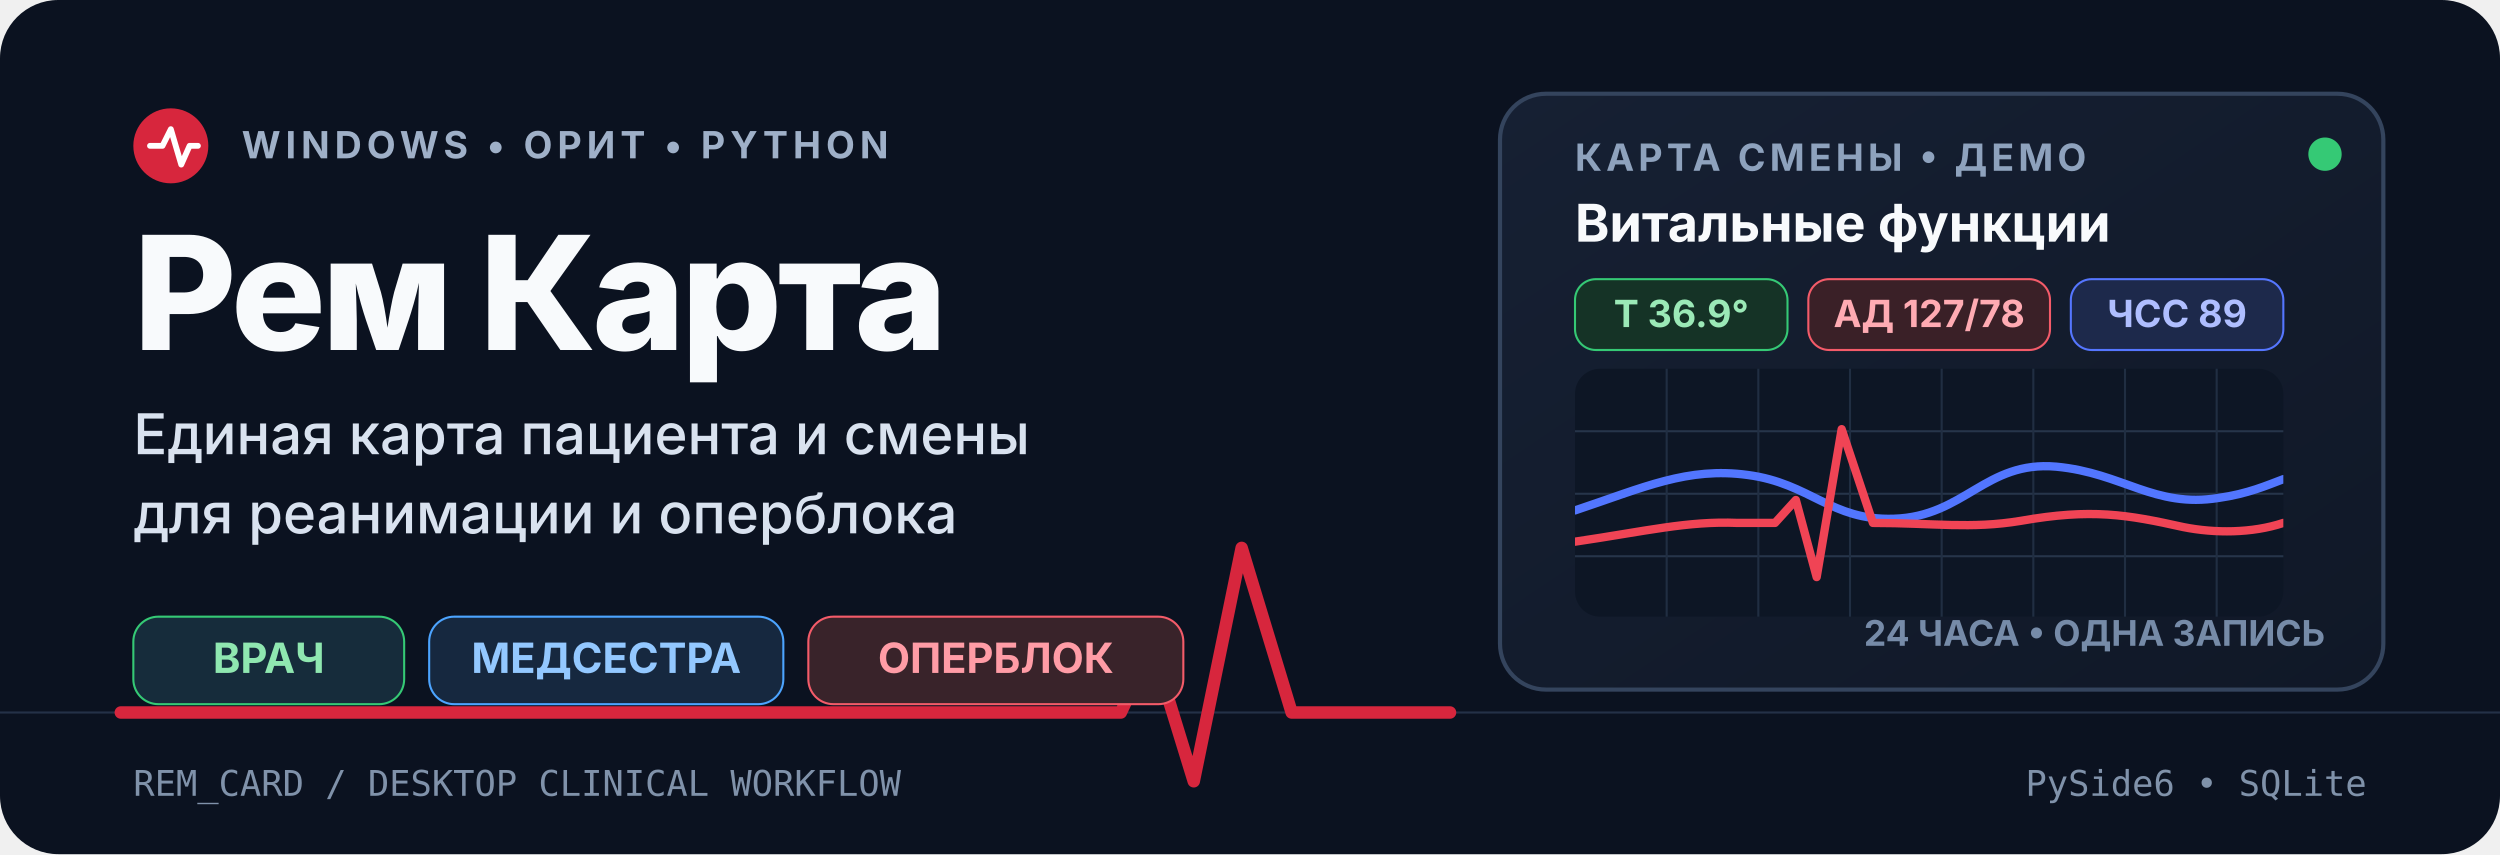
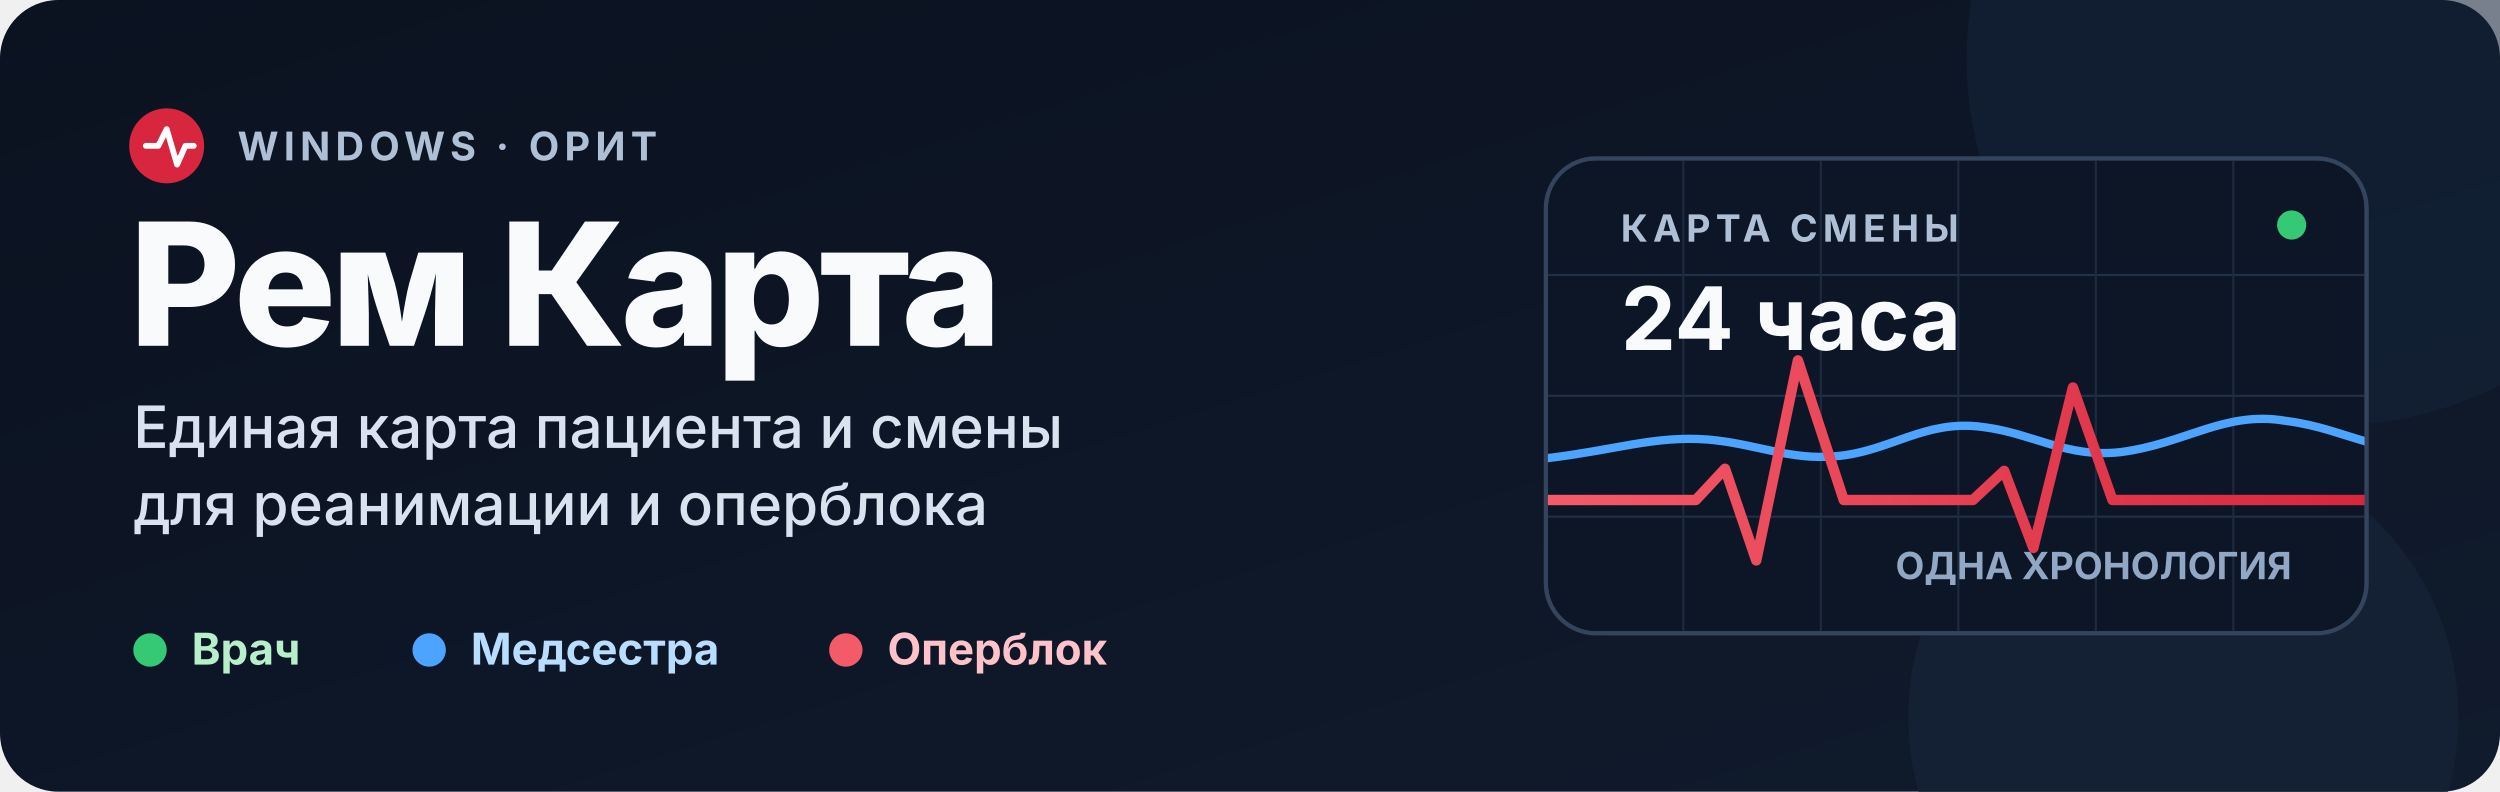
- <svg xmlns="http://www.w3.org/2000/svg" width="1200" height="410" viewBox="0 0 1200 410" role="img" aria-labelledby="title desc">
+ <svg xmlns="http://www.w3.org/2000/svg" width="1200" height="380" viewBox="0 0 1200 380" role="img" aria-labelledby="title desc">
  <defs>
-     <linearGradient id="panel" x1="0" y1="0" x2="1" y2="1">
-       <stop offset="0" stop-color="#162033" />
-       <stop offset="1" stop-color="#101827" />
+     <linearGradient id="background" x1="0" y1="0" x2="1" y2="1">
+       <stop offset="0" stop-color="#0B1220" />
+       <stop offset="1" stop-color="#101B2D" />
    </linearGradient>
-     <clipPath id="monitor-clip">
-       <rect x="756" y="177" width="340" height="119" rx="12" />
+     <linearGradient id="trace" x1="0" y1="0" x2="1" y2="0">
+       <stop offset="0" stop-color="#F45B69" />
+       <stop offset="1" stop-color="#D7263D" />
+     </linearGradient>
+     <clipPath id="timeline-clip">
+       <rect x="742" y="76" width="394" height="228" rx="24" />
    </clipPath>
  </defs>
-   <rect width="1200" height="410" rx="28" fill="#0B1220" />
-   <path d="M0 342 H1200" stroke="#243147" stroke-width="1" />
-   <path d="M58 342 H516 L538 342 L553 310 L573 375 L596 263 L620 342 H696" fill="none" stroke="#D7263D" stroke-width="6" stroke-linecap="round" stroke-linejoin="round" />
-   <g id="title-block" transform="translate(64 52)" font-family="-apple-system, BlinkMacSystemFont, 'Segoe UI', sans-serif">
-     <g transform="translate(0 0)">
+   <rect width="1200" height="380" rx="28" fill="url(#background)" />
+   <circle cx="1120" cy="28" r="176" fill="#14243B" opacity="0.55" />
+   <circle cx="1048" cy="344" r="132" fill="#162338" opacity="0.72" />
+   <g font-family="-apple-system, BlinkMacSystemFont, 'Segoe UI', sans-serif">
+     <g transform="translate(62 52)">
      <circle cx="18" cy="18" r="18" fill="#D7263D" />
-       <path d="M8 18 H14 L18 10 L23 27 L27 18 H31" fill="none" stroke="#FFFFFF" stroke-width="2.8" stroke-linecap="round" stroke-linejoin="round" />
-       <text x="52" y="24" fill="#9FB0C8" font-size="18" font-weight="700" letter-spacing="2.4">WINDOWS • ОРИТ • PYTHON</text>
+       <path d="M8 18h6l4-8 5 17 4-9h4" fill="none" stroke="#FFFFFF" stroke-width="2.8" stroke-linecap="round" stroke-linejoin="round" />
+       <text x="52" y="25" fill="#AFC0D6" font-size="19" font-weight="700" letter-spacing="2.5">WINDOWS · ОРИТ</text>
    </g>
-     <text x="0" y="116" fill="#F8FAFC" font-size="76" font-weight="760" letter-spacing="-2">Рем Карта</text>
-     <text x="0" y="166" fill="#D9E2EF" font-size="27" font-weight="520">Единая карта пациента и смены</text>
-     <text x="0" y="204" fill="#D9E2EF" font-size="27" font-weight="520">для реанимации и оперблока</text>
-     <g transform="translate(0 244)" font-size="20" font-weight="650">
-       <rect width="130" height="42" rx="12" fill="#162C3B" stroke="#35C975" />
-       <text x="65" y="27" text-anchor="middle" fill="#8FE7B0">ВРАЧ</text>
-       <rect x="142" width="170" height="42" rx="12" fill="#16283F" stroke="#4CA4FF" />
-       <text x="227" y="27" text-anchor="middle" fill="#93C8FF">МЕДСЕСТРА</text>
-       <rect x="324" width="180" height="42" rx="12" fill="#39232A" stroke="#F45B69" />
-       <text x="414" y="27" text-anchor="middle" fill="#FF9CA6">ОПЕРБЛОК</text>
+     <text x="62" y="166" fill="#F8FAFC" font-size="82" font-weight="760" letter-spacing="-2.5">Рем Карта</text>
+     <text x="64" y="215" fill="#D9E2EF" font-size="28" font-weight="520">Единая карта пациента и смены</text>
+     <text x="64" y="252" fill="#D9E2EF" font-size="28" font-weight="520">для реанимации и оперблока</text>
+     <g transform="translate(64 304)" font-size="21" font-weight="700">
+       <circle cx="8" cy="8" r="8" fill="#35C975" />
+       <text x="28" y="15" fill="#B8EFCB">Врач</text>
+       <circle cx="142" cy="8" r="8" fill="#4CA4FF" />
+       <text x="162" y="15" fill="#B9DDFF">Медсестра</text>
+       <circle cx="342" cy="8" r="8" fill="#F45B69" />
+       <text x="362" y="15" fill="#FFC2C8">Оперблок</text>
    </g>
-   </g>
-   <g id="patient-card" font-family="-apple-system, BlinkMacSystemFont, 'Segoe UI', sans-serif">
-     <rect x="720" y="45" width="424" height="286" rx="22" fill="url(#panel)" stroke="#34445D" stroke-width="2" />
-     <text x="756" y="82" fill="#8EA2BD" font-size="18" font-weight="700" letter-spacing="2">КАРТА СМЕНЫ • ДЕМО</text>
-     <text x="756" y="116" fill="#F8FAFC" font-size="25" font-weight="720">Витальные функции</text>
-     <g transform="translate(756 134)" font-size="18" font-weight="700">
-       <rect width="102" height="34" rx="10" fill="#153326" stroke="#35C975" />
-       <text x="51" y="23" text-anchor="middle" fill="#9BE9B7">T 36.9°</text>
-       <rect x="112" width="116" height="34" rx="10" fill="#3A2027" stroke="#F45B69" />
-       <text x="170" y="23" text-anchor="middle" fill="#FFABB3">АД 127/78</text>
-       <rect x="238" width="102" height="34" rx="10" fill="#1D294B" stroke="#5576FF" />
-       <text x="289" y="23" text-anchor="middle" fill="#AFBEFF">ЧСС 89</text>
+     <g clip-path="url(#timeline-clip)">
+       <rect x="742" y="76" width="394" height="228" rx="24" fill="#0C1626" stroke="#34445D" stroke-width="2" />
+       <path d="M742 132h394M742 190h394M742 248h394" stroke="#213047" stroke-width="1" />
+       <path d="M808 76v228M874 76v228M940 76v228M1006 76v228M1072 76v228" stroke="#1D2B40" stroke-width="1" />
+       <path d="M742 220c34-4 52-11 78-9 23 2 39 10 61 8 26-2 43-18 71-14 24 3 40 15 66 12 31-4 50-20 79-15 16 2 28 7 39 10" fill="none" stroke="#4CA4FF" stroke-width="4" stroke-linecap="round" />
+       <path d="M742 240h72l14-15 15 44 20-96 22 67h62l15-14 14 37 19-77 19 54h122" fill="none" stroke="url(#trace)" stroke-width="5" stroke-linecap="round" stroke-linejoin="round" />
    </g>
-     <g clip-path="url(#monitor-clip)">
-       <rect x="756" y="177" width="340" height="119" rx="12" fill="#0D1625" />
-       <path d="M756 207 H1096 M756 237 H1096 M756 267 H1096" stroke="#26354A" />
-       <path d="M800 177 V296 M844 177 V296 M888 177 V296 M932 177 V296 M976 177 V296 M1020 177 V296 M1064 177 V296" stroke="#202E42" />
-       <path d="M756 245 C789 234 810 224 839 228 C869 232 879 250 909 249 C943 248 953 221 987 224 C1019 227 1034 244 1065 239 C1079 237 1088 233 1096 230" fill="none" stroke="#5276FF" stroke-width="4" stroke-linecap="round" />
-       <path d="M756 260 C790 255 810 250 834 251 L852 251 L862 240 L872 277 L884 206 L899 251 C928 251 946 254 970 250 C1004 244 1021 247 1048 253 C1063 256 1081 256 1096 251" fill="none" stroke="#F04455" stroke-width="4" stroke-linecap="round" stroke-linejoin="round" />
-     </g>
-     <circle cx="1116" cy="74" r="8" fill="#35C975" />
-     <text x="1116" y="310" text-anchor="end" fill="#768BA8" font-size="17" font-weight="650">24 ЧАСА • ОДНА ЗАПИСЬ</text>
-   </g>
-   <g font-family="ui-monospace, SFMono-Regular, Menlo, Consolas, monospace" font-size="17" fill="#8092AA">
-     <text x="64" y="382">REM_CARD / DESKTOP CLINICAL WORKFLOW</text>
-     <text x="1136" y="382" text-anchor="end">PySide6 • SQLite</text>
+     <rect x="742" y="76" width="394" height="228" rx="24" fill="none" stroke="#34445D" stroke-width="2" />
+     <text x="778" y="116" fill="#AFC0D6" font-size="18" font-weight="700" letter-spacing="2.5">КАРТА СМЕНЫ</text>
+     <text x="778" y="168" fill="#F8FAFC" font-size="42" font-weight="750">24 часа</text>
+     <circle cx="1100" cy="108" r="7" fill="#35C975" />
+     <text x="1100" y="278" text-anchor="end" fill="#91A7C3" font-size="18" font-weight="650">ОДНА ХРОНОЛОГИЯ</text>
  </g>
</svg>
